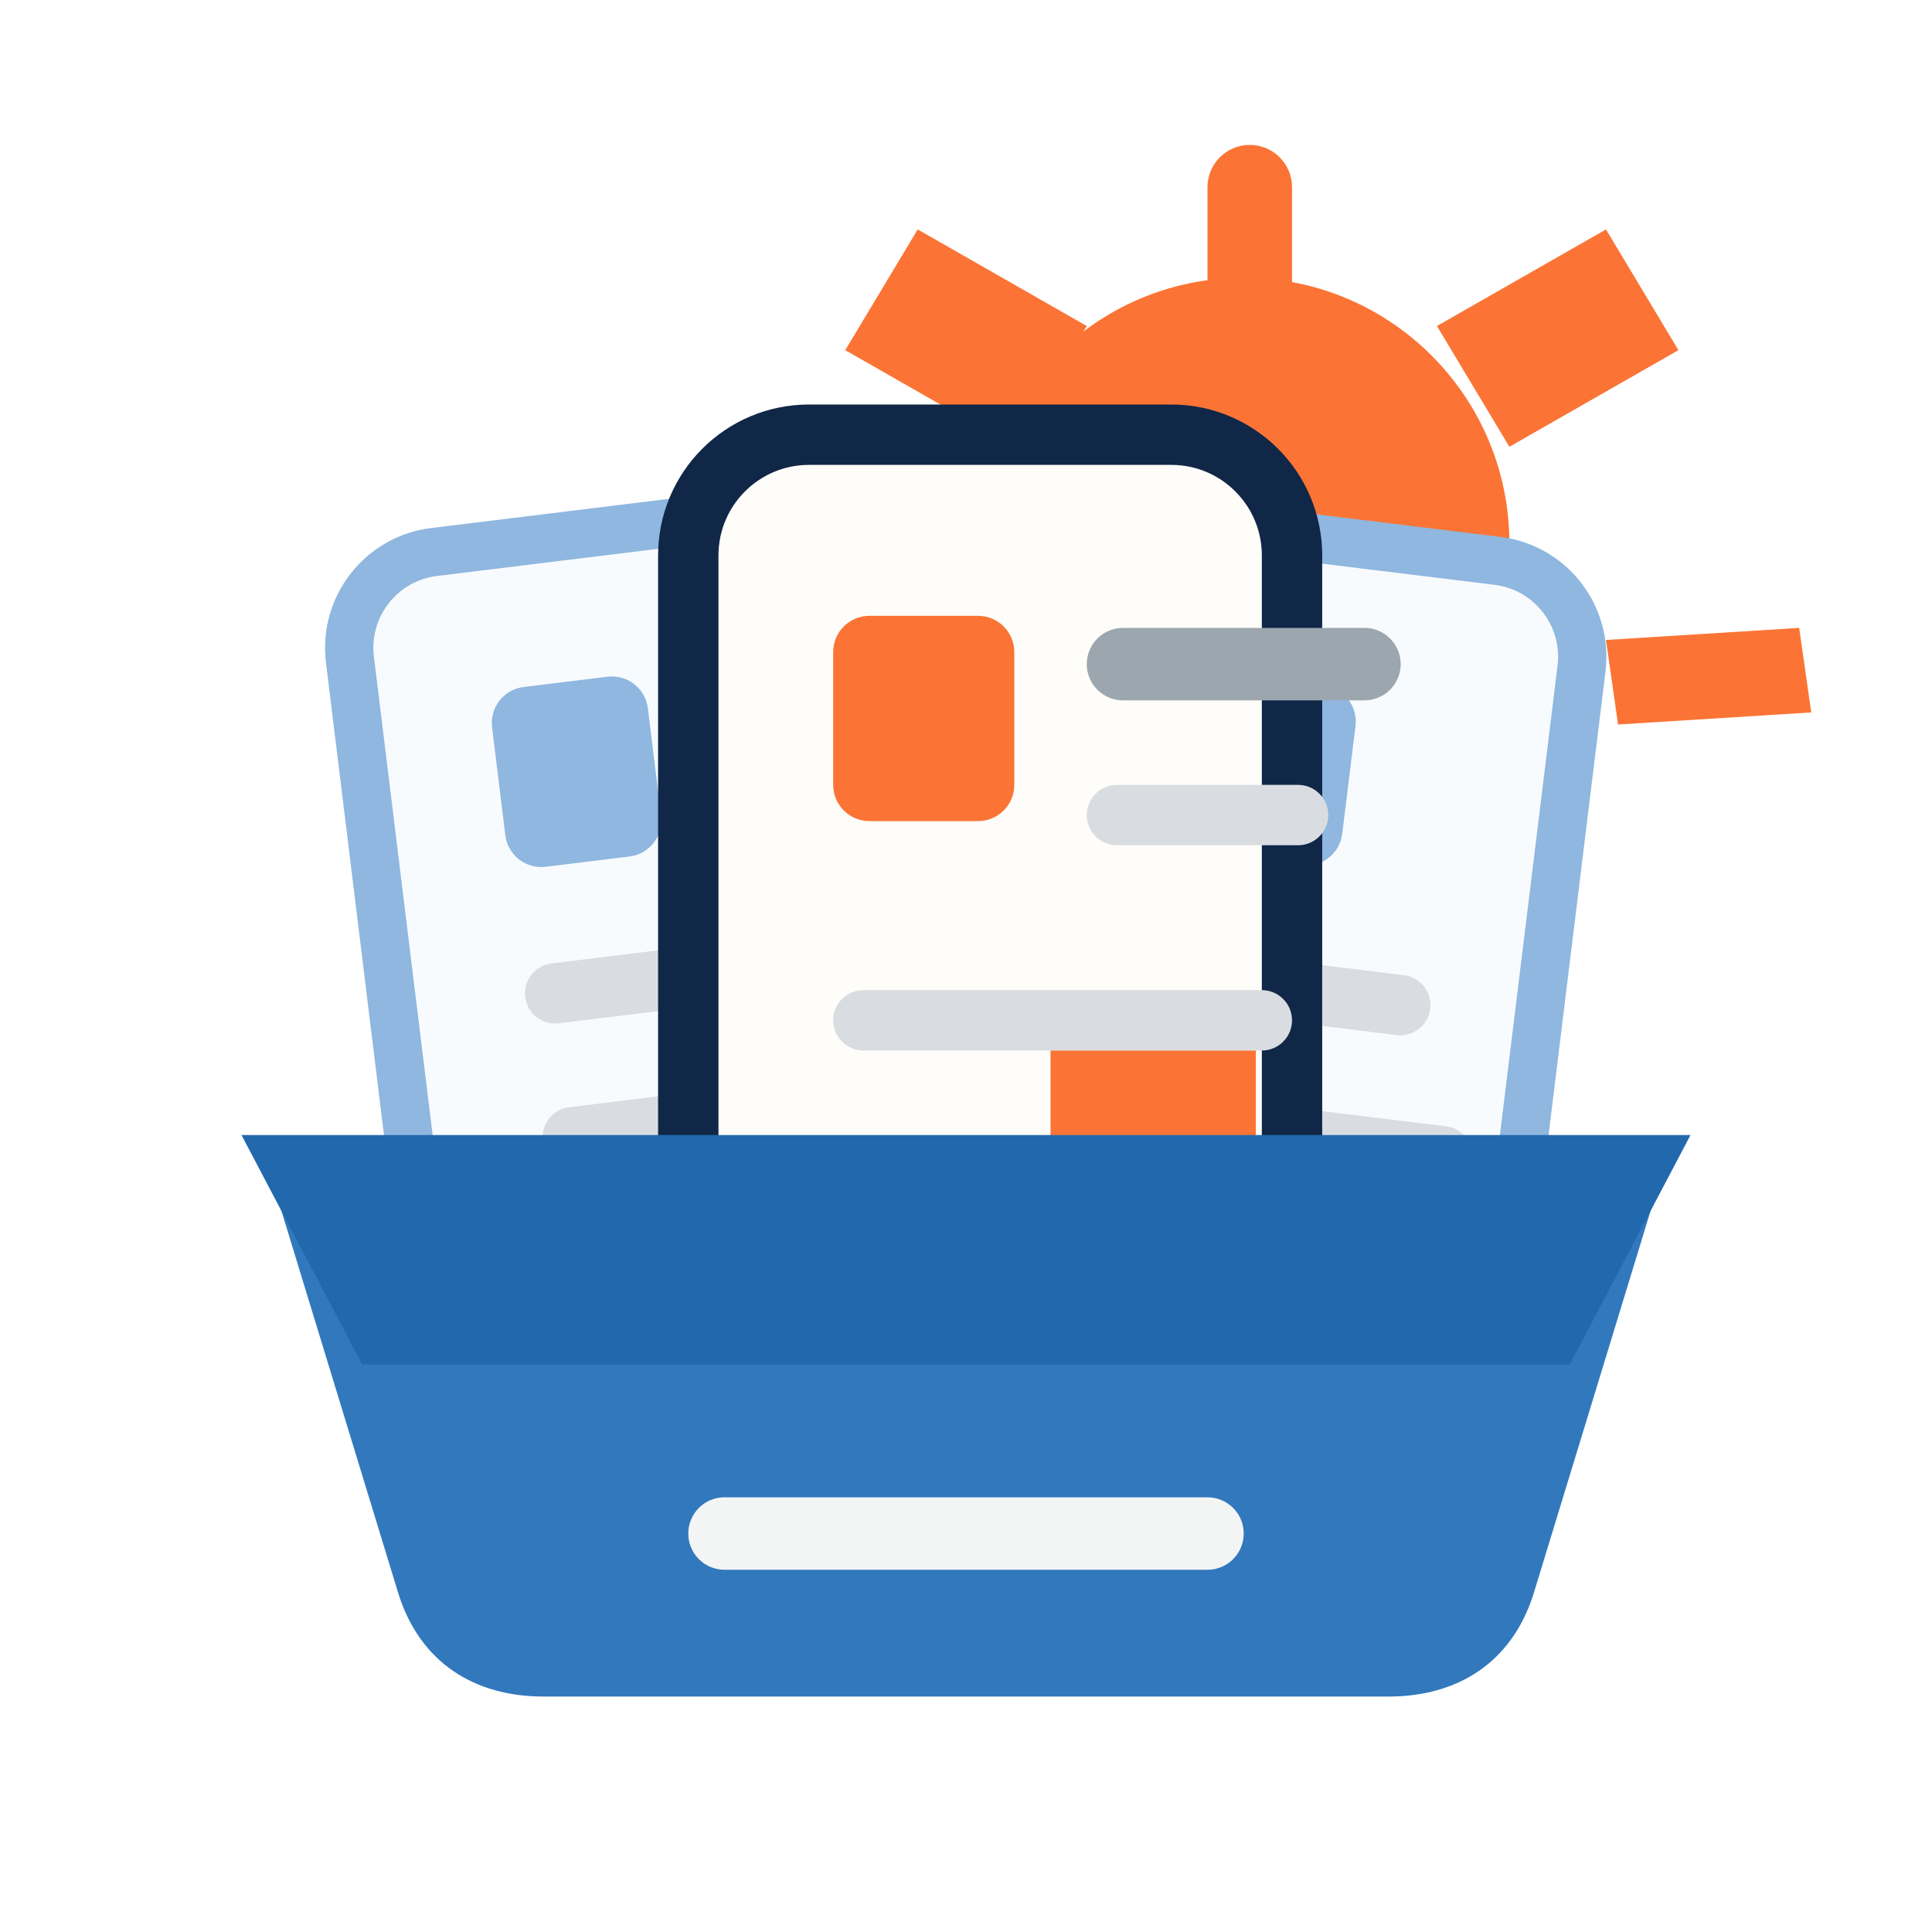
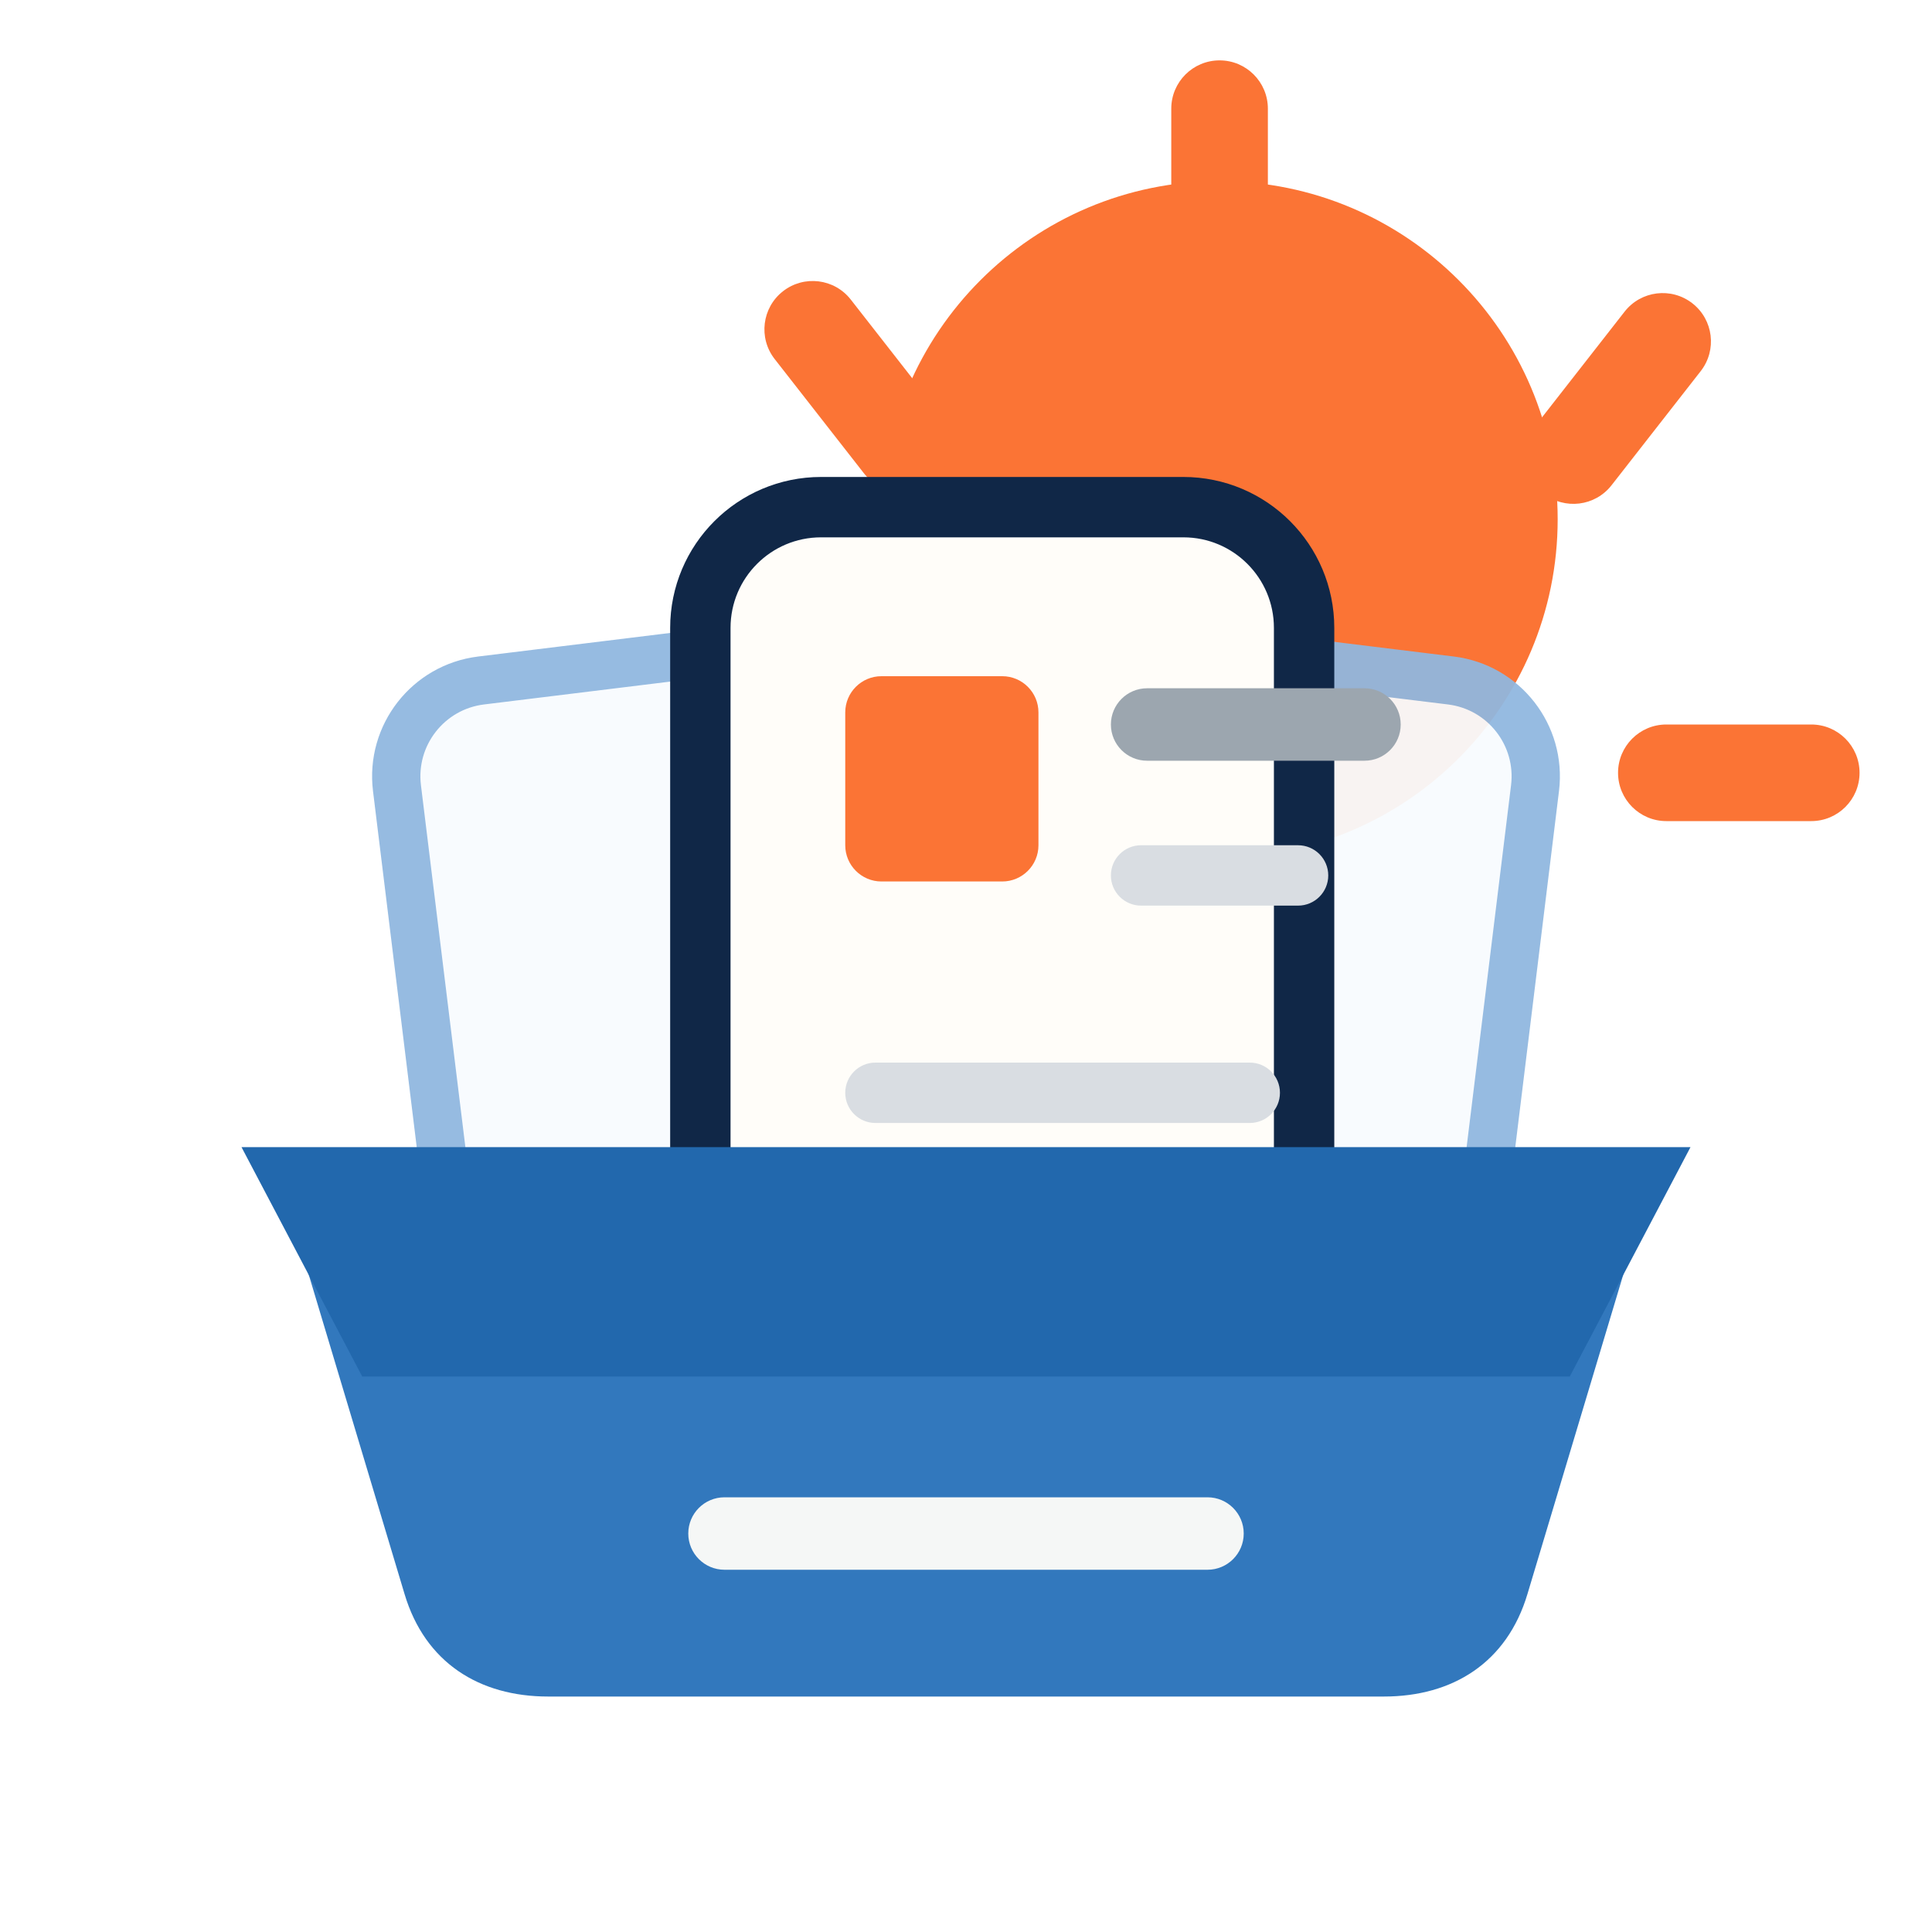
<svg xmlns="http://www.w3.org/2000/svg" viewBox="0 0 160 160" width="160" height="160" role="img" aria-labelledby="title desc">
  <defs>
    <style>
-       .navy { fill: #102747; }
      .blue { fill: #3278bd; }
      .blue-dark { fill: #2268ad; }
      .blue-soft { fill: #8fb7df; }
      .sun { fill: #fb7435; }
      .paper { fill: #fffdf9; }
      .line { fill: #9ca6af; }
      .line-soft { fill: #d9dde2; }
+       .stroke-blue { stroke: #8fb7df; }
+       .stroke-navy { stroke: #102747; }
    </style>
  </defs>
-   <circle class="sun" cx="103" cy="45" r="22" />
-   <rect class="sun" x="100" y="12" width="7" height="16" rx="3.5" />
-   <path class="sun" d="m70 29 6-10 14 8-6 10z" />
-   <path class="sun" d="m119 27 14-8 6 10-14 8z" />
-   <path class="sun" d="m133 53 16-1 1 7-16 1z" />
-   <g transform="rotate(-7 52 78)">
-     <rect x="32" y="44" width="42" height="66" rx="8" fill="#f8fbfe" stroke="#8fb7df" stroke-width="4" />
-     <rect class="blue-soft" x="43" y="56" width="13" height="15" rx="3" />
-     <rect class="line-soft" x="43" y="79" width="22" height="5" rx="2.5" />
-     <rect class="line-soft" x="43" y="91" width="27" height="5" rx="2.5" />
+   <circle class="sun" cx="101" cy="43" r="28" />
+   <rect class="sun" x="97" y="5" width="8" height="19" rx="4" />
+   <rect class="sun" x="67" y="22" width="8" height="20" rx="4" transform="rotate(-38 71 32)" />
+   <rect class="sun" x="130" y="23" width="8" height="20" rx="4" transform="rotate(38 134 33)" />
+   <rect class="sun" x="134" y="60" width="20" height="8" rx="4" />
+   <g opacity=".94">
+     <rect x="35" y="55" width="35" height="53" rx="8" fill="#f8fbfe" class="stroke-blue" stroke-width="4" transform="rotate(-7 52.5 81.5)" />
+     <rect x="90" y="55" width="35" height="53" rx="8" fill="#f8fbfe" class="stroke-blue" stroke-width="4" transform="rotate(7 107.5 81.5)" />
  </g>
-   <g transform="rotate(7 102 78)">
-     <rect x="86" y="44" width="42" height="66" rx="8" fill="#f8fbfe" stroke="#8fb7df" stroke-width="4" />
-     <rect class="blue-soft" x="97" y="56" width="13" height="15" rx="3" />
-     <rect class="line-soft" x="97" y="79" width="22" height="5" rx="2.5" />
-     <rect class="line-soft" x="97" y="91" width="27" height="5" rx="2.5" />
-   </g>
-   <rect class="paper" x="57" y="36" width="50" height="82" rx="10" stroke="#102747" stroke-width="5" />
-   <rect class="sun" x="69" y="51" width="15" height="17" rx="3" />
-   <rect class="line" x="90" y="52" width="26" height="6" rx="3" />
-   <rect class="line-soft" x="90" y="65" width="20" height="5" rx="2.5" />
-   <rect class="line-soft" x="69" y="82" width="38" height="5" rx="2.5" />
-   <rect class="line-soft" x="69" y="95" width="28" height="5" rx="2.5" />
-   <path class="sun" d="M87 87h17v28l-8.5-5.8L87 115z" />
-   <path class="blue" d="M22 96h116l-11 36c-1.8 5.7-6.3 8.5-12 8.5H45c-5.7 0-10.2-2.8-12-8.5z" />
-   <path class="blue-dark" d="M20 94h120l-10 19H30z" />
-   <rect class="paper" x="57" y="124" width="46" height="6" rx="3" opacity=".94" />
+   <rect class="paper stroke-navy" x="58" y="42" width="50" height="74" rx="10" stroke-width="5" />
+   <rect class="sun" x="70" y="56" width="16" height="17" rx="3" />
+   <rect class="line" x="92" y="57" width="24" height="6" rx="3" />
+   <rect class="line-soft" x="92" y="70" width="18" height="5" rx="2.5" />
+   <rect class="line-soft" x="70" y="88" width="36" height="5" rx="2.5" />
+   <path class="blue" d="M23 97h114l-10.5 35c-1.7 5.7-6.2 8.5-11.9 8.5H45.4c-5.7 0-10.2-2.8-11.9-8.5L23 97Z" />
+   <path class="blue-dark" d="M20 95h120l-10 19H30L20 95Z" />
+   <rect class="paper" x="57" y="124" width="46" height="6" rx="3" opacity=".95" />
</svg>
